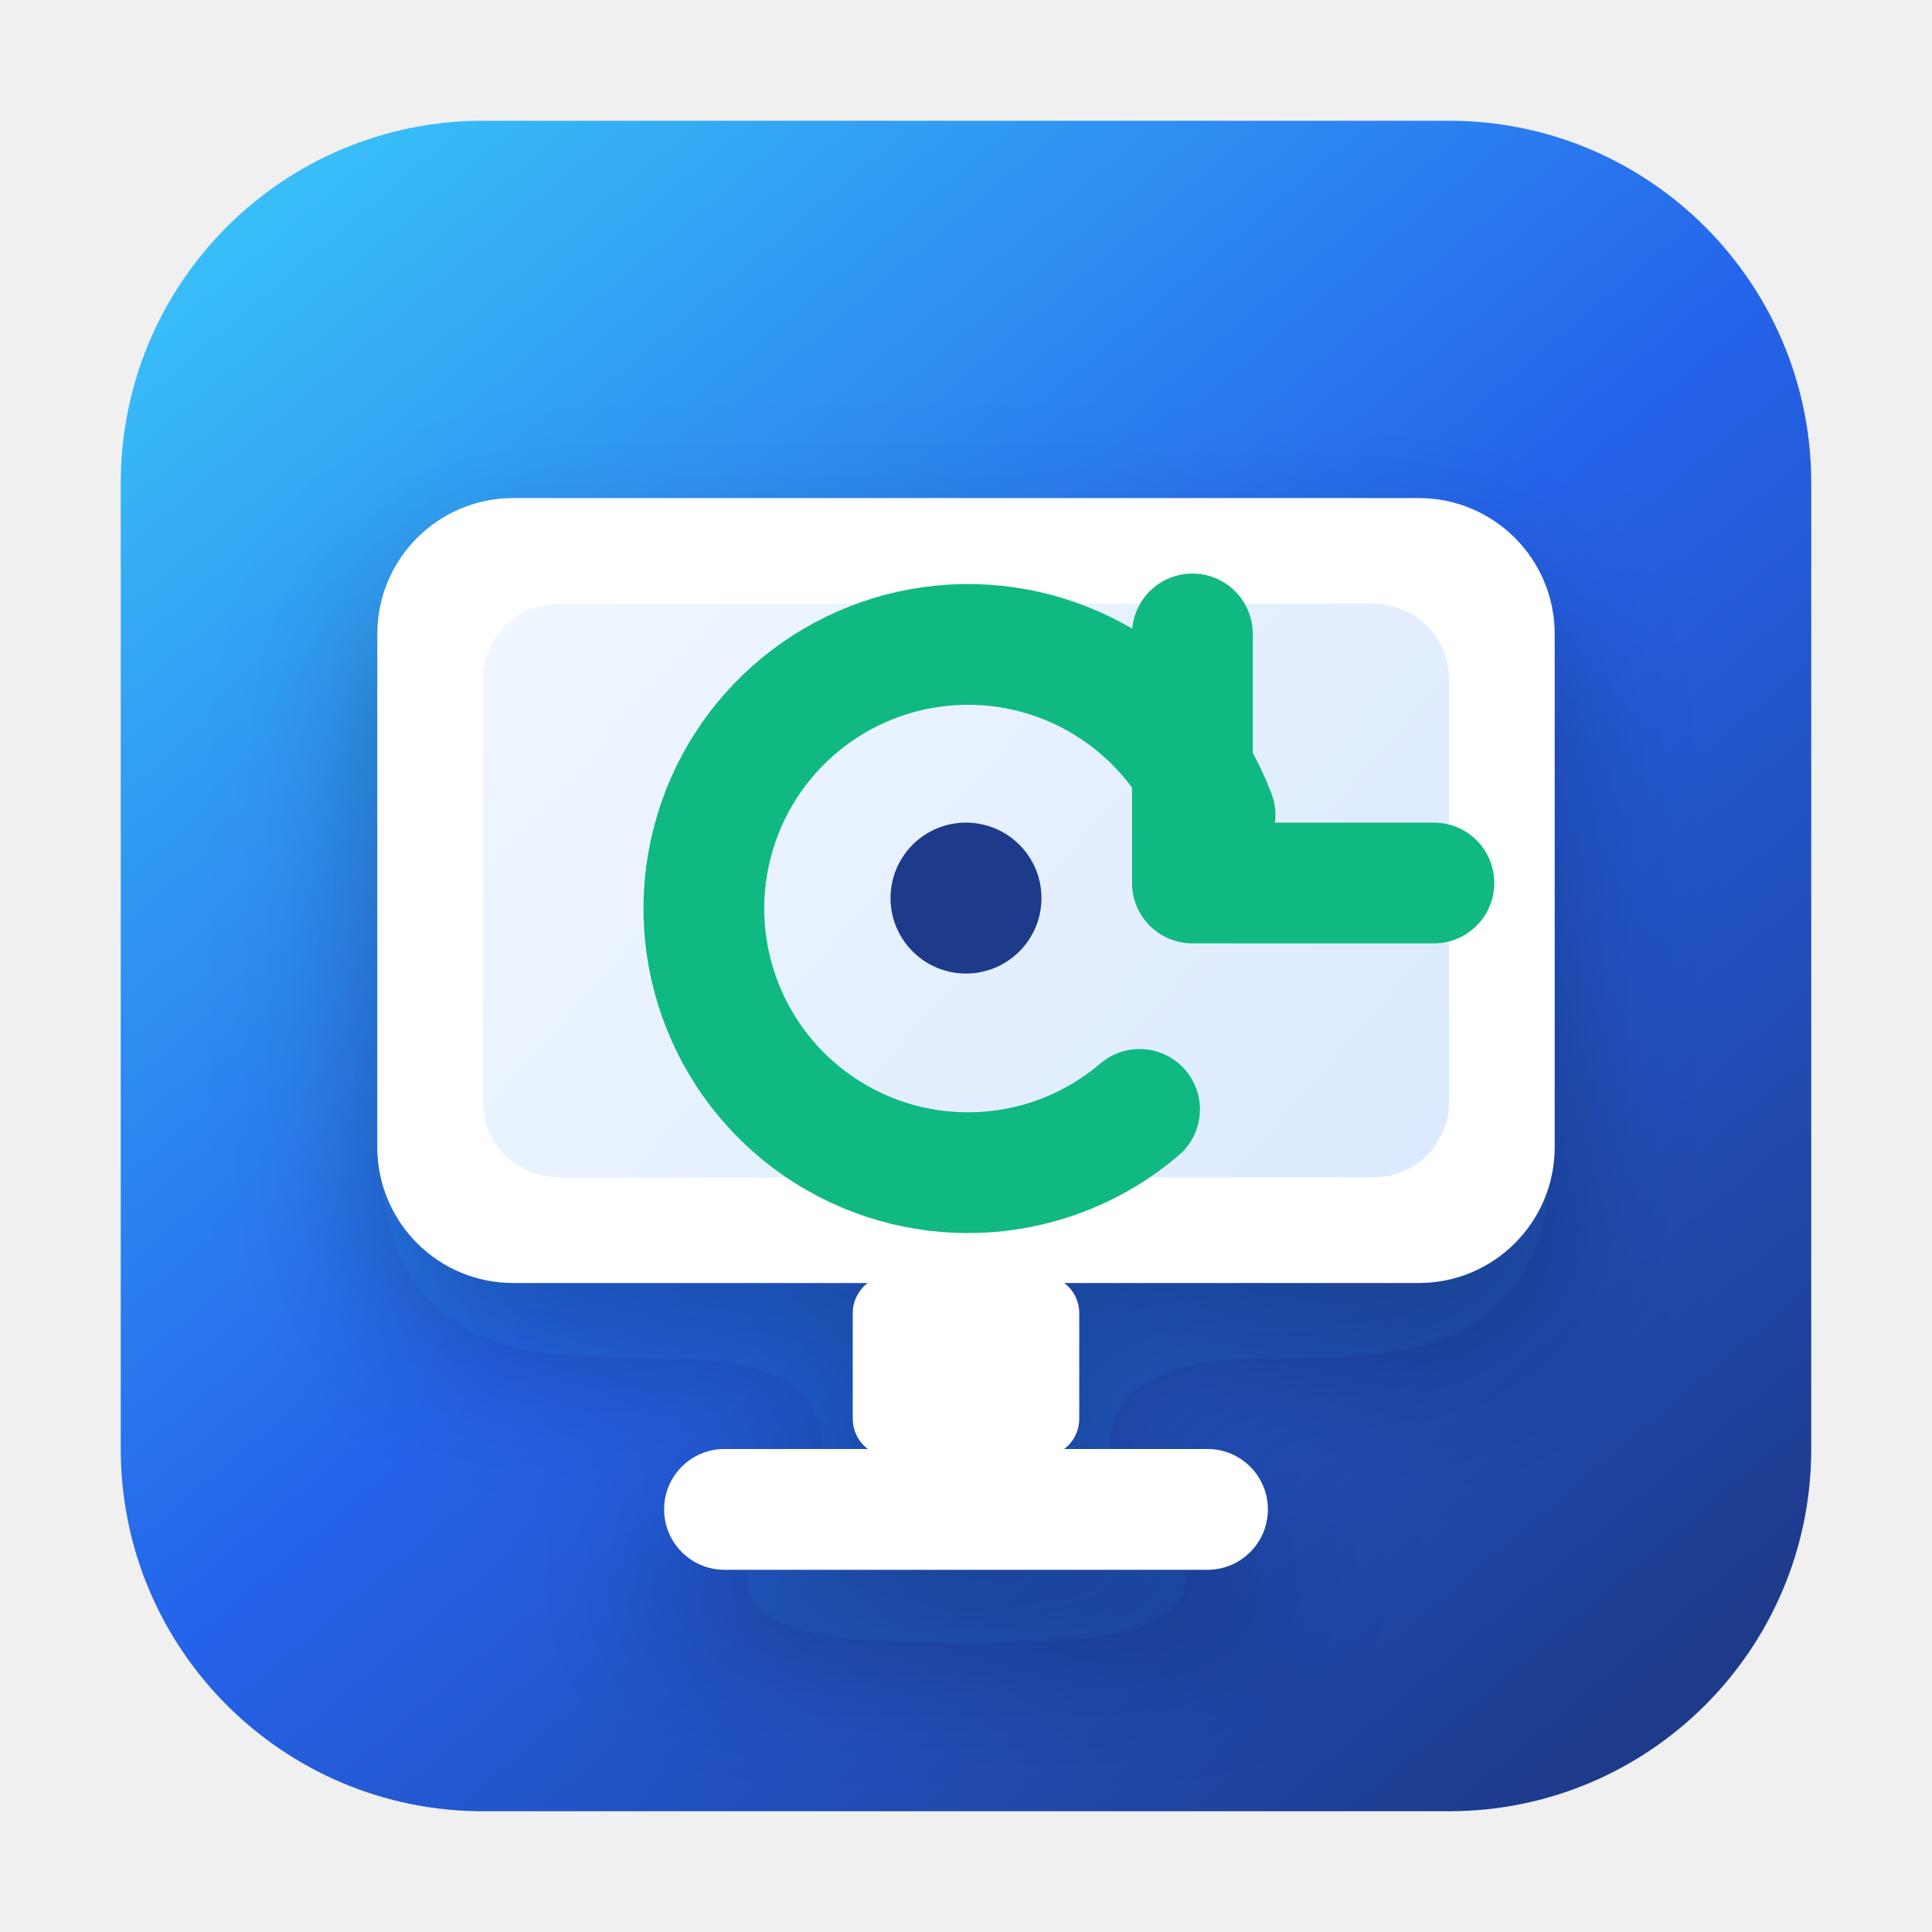
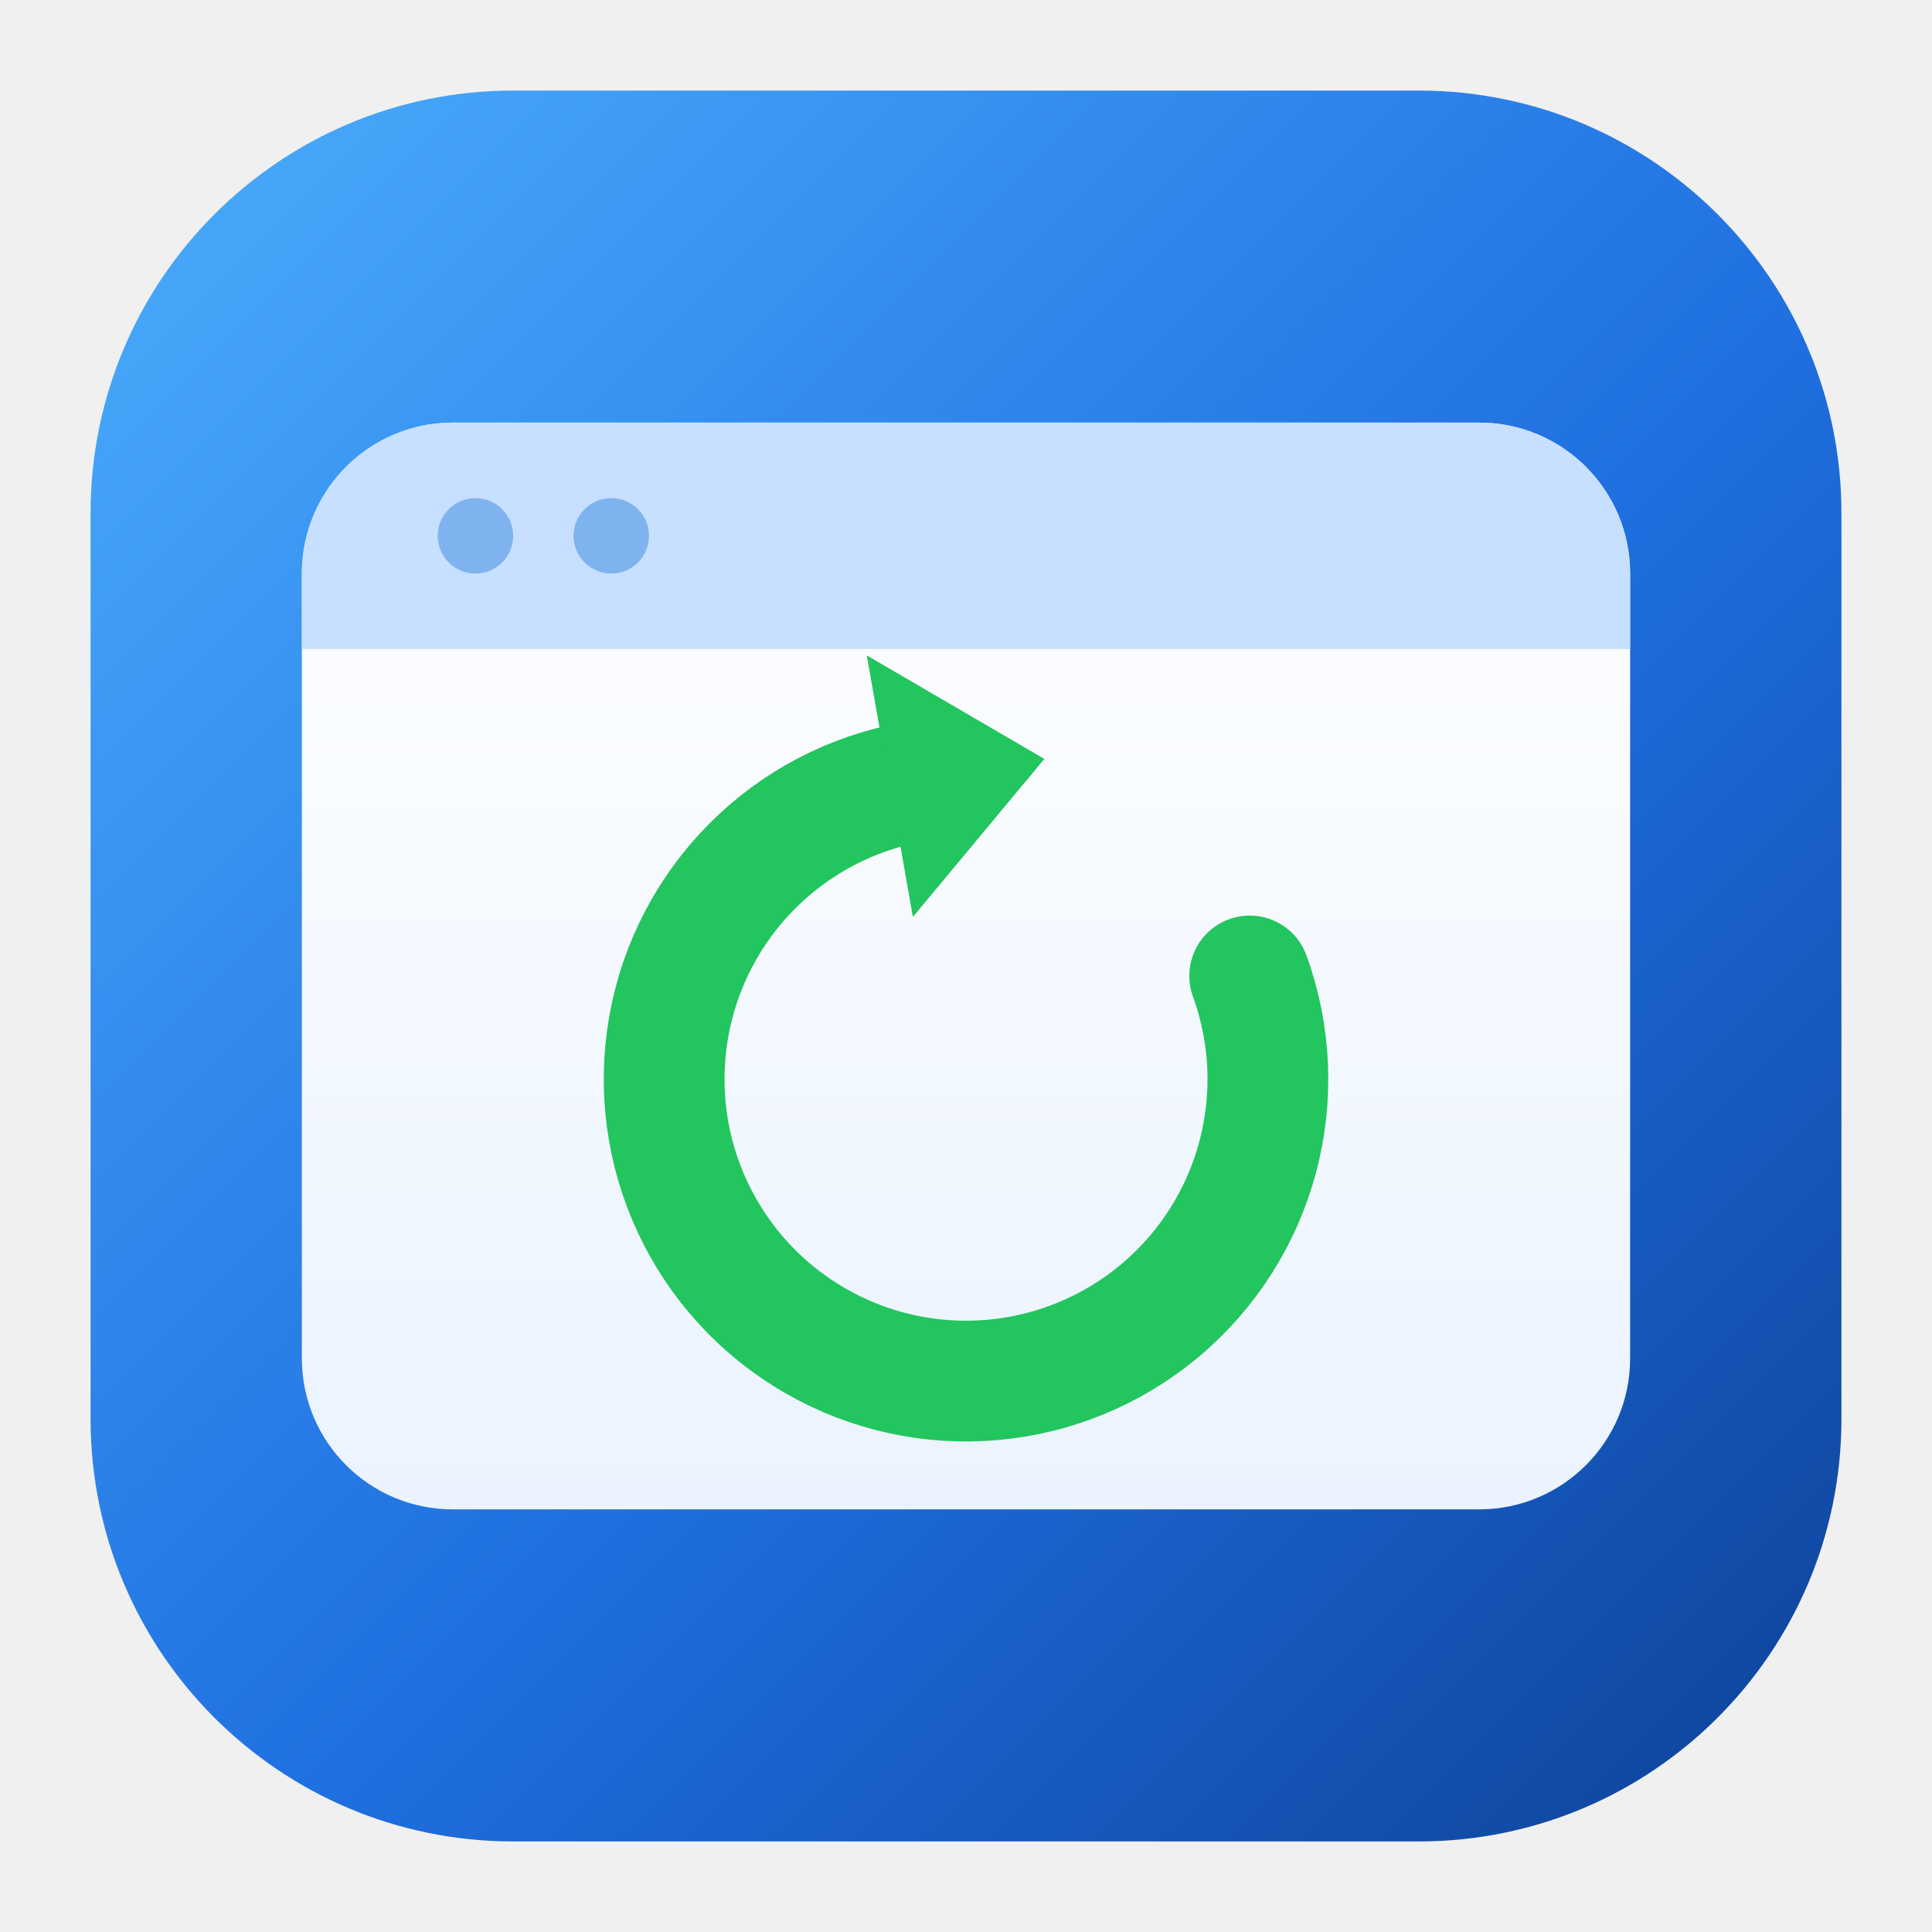
<svg xmlns="http://www.w3.org/2000/svg" viewBox="0 0 256 256" role="img" aria-labelledby="title desc">
  <defs>
-     <linearGradient id="background" x1="40" y1="24" x2="216" y2="232" gradientUnits="userSpaceOnUse">
-       <stop offset="0" stop-color="#38bdf8" />
-       <stop offset="0.5" stop-color="#2563eb" />
-       <stop offset="1" stop-color="#1e3a8a" />
+     <linearGradient id="background" x1="0" y1="0" x2="256" y2="256" gradientUnits="userSpaceOnUse">
+       <stop offset="0" stop-color="#4FB4FF" />
+       <stop offset="0.55" stop-color="#1F6FE0" />
+       <stop offset="1" stop-color="#0B3C8F" />
    </linearGradient>
-     <linearGradient id="screen" x1="78" y1="76" x2="178" y2="164" gradientUnits="userSpaceOnUse">
-       <stop offset="0" stop-color="#eff6ff" />
-       <stop offset="1" stop-color="#dbeafe" />
+     <linearGradient id="screen" x1="0" y1="56" x2="0" y2="200" gradientUnits="userSpaceOnUse">
+       <stop offset="0" stop-color="#FFFFFF" />
+       <stop offset="1" stop-color="#EAF3FF" />
    </linearGradient>
-     <filter id="shadow" x="-20%" y="-20%" width="140%" height="150%">
-       <feDropShadow dx="0" dy="10" stdDeviation="10" flood-color="#0f172a" flood-opacity="0.28" />
-     </filter>
  </defs>
-   <rect x="16" y="16" width="224" height="224" rx="48" fill="url(#background)" />
-   <g filter="url(#shadow)">
-     <rect x="50" y="66" width="156" height="104" rx="18" fill="#ffffff" />
-     <rect x="64" y="80" width="128" height="76" rx="10" fill="url(#screen)" />
-     <rect x="113" y="169" width="30" height="24" rx="5" fill="#ffffff" />
-     <rect x="88" y="192" width="80" height="16" rx="8" fill="#ffffff" />
-   </g>
-   <path d="M161 108a35 35 0 1 0-10 39" fill="none" stroke="#10b981" stroke-width="16" stroke-linecap="round" />
-   <path d="M158 84v33h32" fill="none" stroke="#10b981" stroke-width="16" stroke-linecap="round" stroke-linejoin="round" />
-   <circle cx="128" cy="119" r="10" fill="#1e3a8a" />
+   <rect x="12" y="12" width="232" height="232" rx="56" fill="url(#background)" />
+   <rect x="40" y="56" width="176" height="144" rx="20" fill="url(#screen)" />
+   <path d="M40 86V76a20 20 0 0 1 20-20h136a20 20 0 0 1 20 20v10Z" fill="#C7E0FF" />
+   <circle cx="63" cy="71" r="5" fill="#7FB3F0" />
+   <circle cx="81" cy="71" r="5" fill="#7FB3F0" />
+   <path d="M165.59 129.32A40 40 0 1 1 121.05 103.61" fill="none" stroke="#22C55E" stroke-width="16" stroke-linecap="round" />
+   <path d="M138.38 100.56L120.96 121.5L114.85 86.84Z" fill="#22C55E" />
</svg>
